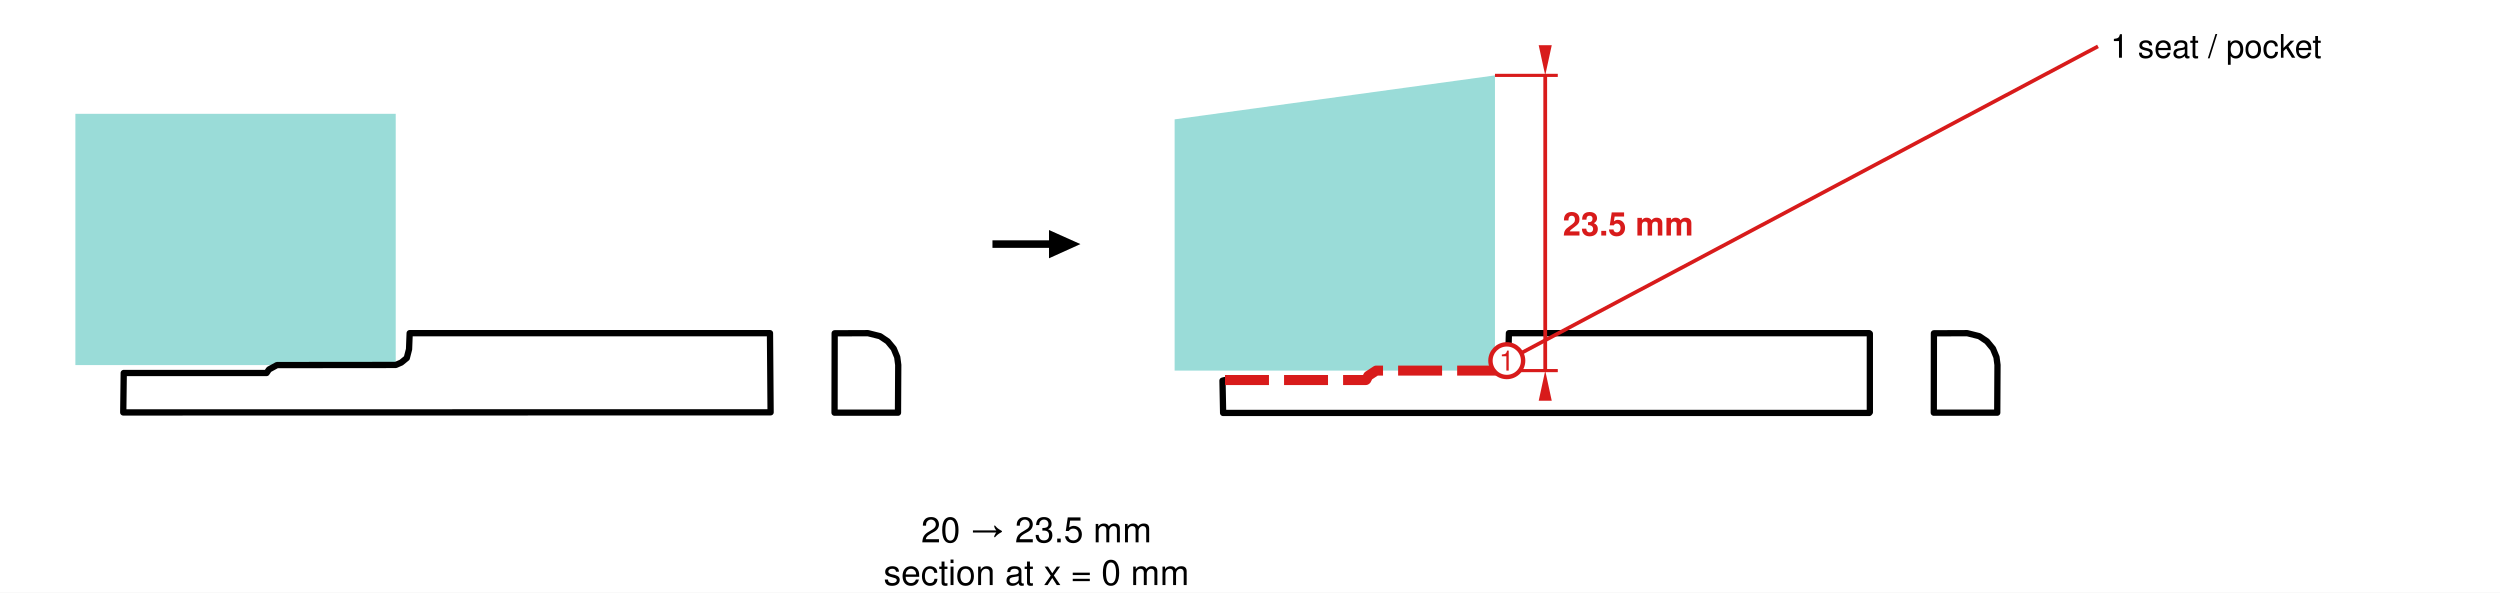
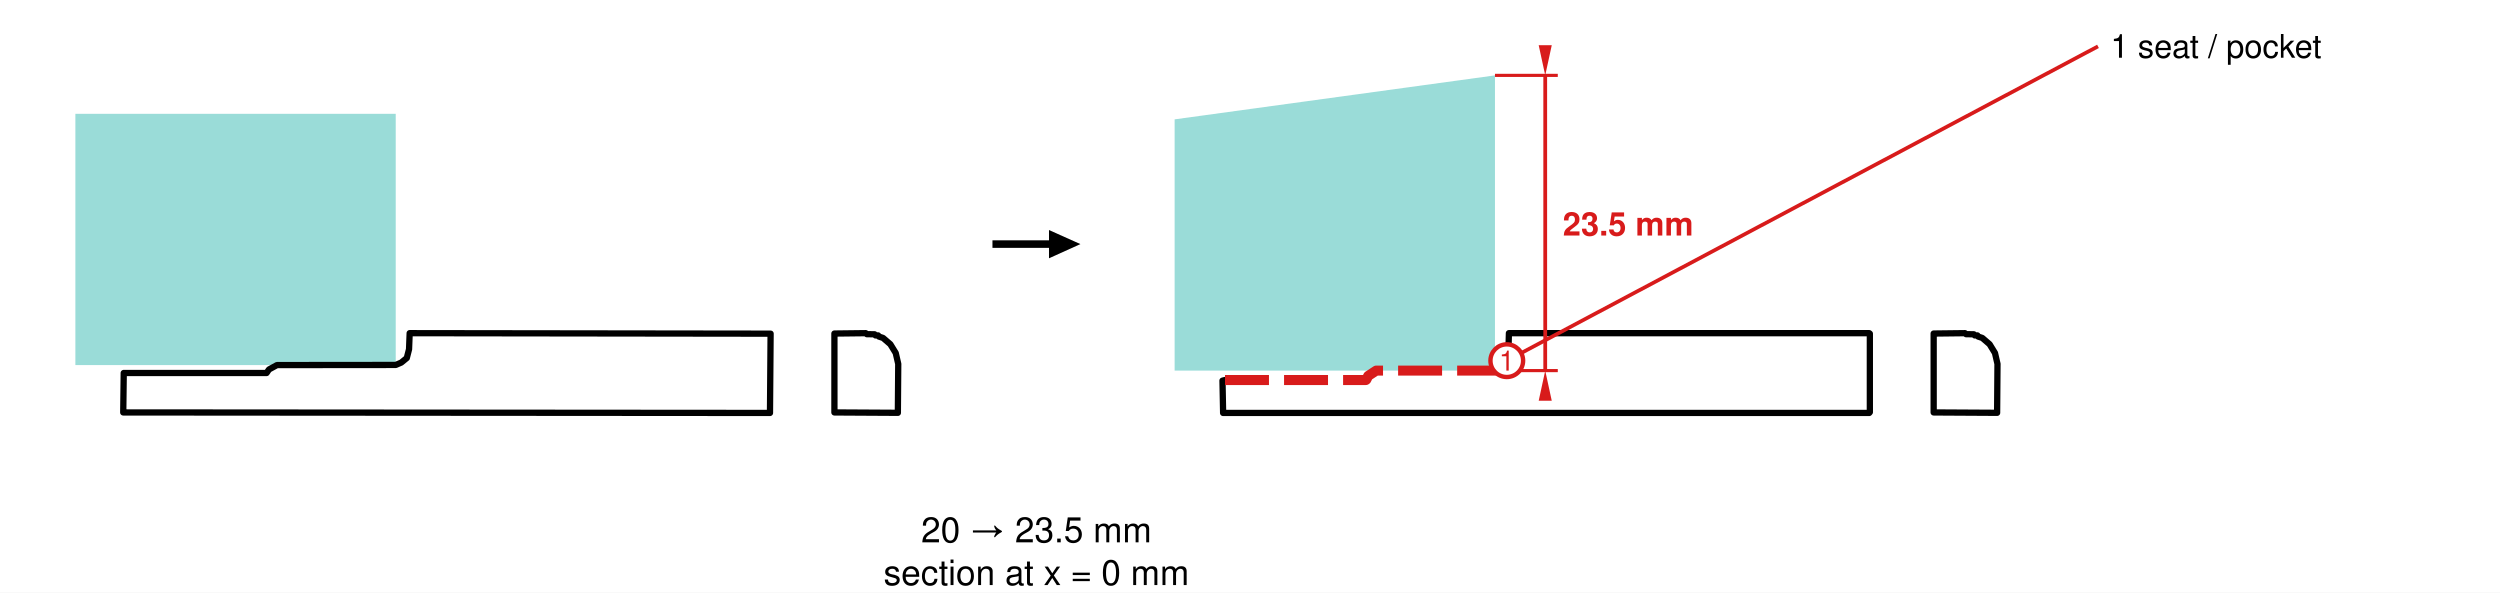
<svg xmlns="http://www.w3.org/2000/svg" width="199.00mm" height="47.17mm" viewBox="0 0 199.00 47.17" role="img">
  <rect width="199.00" height="47.17" fill="white" />
  <g class="panel" id="before">
    <path d="M 6.00 9.06 L 31.50 9.06 L 31.50 29.06 L 6.00 29.06 L 6.00 9.06 Z" fill="#20b2aa" fill-rule="evenodd" fill-opacity="0.45" stroke="none" />
-     <path d="M 71.50 29.05 L 71.48 32.85 L 66.43 32.85 L 66.44 26.53 L 69.09 26.52 L 70.05 26.76 L 70.66 27.17 L 71.14 27.75 L 71.42 28.43 L 71.50 29.05 Z" fill="none" stroke="#000" stroke-width="0.5" stroke-linejoin="round" stroke-linecap="round" />
-     <path d="M 21.22 29.69 L 21.41 29.41 L 22.05 29.06 L 31.50 29.05 L 31.94 28.86 L 32.38 28.50 L 32.56 27.80 L 32.61 26.52 L 61.29 26.52 L 61.34 32.82 L 9.81 32.83 L 9.85 29.69 L 21.22 29.69 Z" fill="none" stroke="#000" stroke-width="0.5" stroke-linejoin="round" stroke-linecap="round" />
+     <path d="M 68.91 26.52 L 69.00 26.60 L 69.62 26.61 L 69.69 26.70 L 69.90 26.70 L 69.96 26.79 L 70.29 26.90 L 70.87 27.40 L 71.30 28.10 L 71.50 28.97 L 71.47 32.86 L 66.42 32.83 L 66.42 26.55 L 68.91 26.52 Z" fill="none" stroke="#000" stroke-width="0.5" stroke-linejoin="round" stroke-linecap="round" />
+     <path d="M 21.22 29.69 L 21.41 29.41 L 22.05 29.06 L 31.50 29.05 L 31.94 28.86 L 32.38 28.50 L 32.56 27.80 L 32.61 26.52 L 61.34 26.56 L 61.29 32.87 L 9.81 32.83 L 9.85 29.69 L 21.22 29.69 Z" fill="none" stroke="#000" stroke-width="0.5" stroke-linejoin="round" stroke-linecap="round" />
  </g>
  <g class="arrow">
    <line x1="79.00" y1="19.43" x2="83.50" y2="19.43" stroke="#000" stroke-width="0.6" />
    <polygon points="86.00,19.43 83.50,18.31 83.50,20.56" fill="#000" />
    <text x="82.50" y="43.17" font-family="Helvetica, Arial, sans-serif" font-size="2.80" text-anchor="middle" fill="#000">20 → 23.5 mm</text>
    <text x="82.50" y="46.57" font-family="Helvetica, Arial, sans-serif" font-size="2.80" text-anchor="middle" fill="#000">section at x = 0 mm</text>
  </g>
  <g class="panel" id="after" transform="translate(87.50 0)">
    <path d="M 6.00 9.50 L 31.50 6.00 L 31.50 29.50 L 6.00 29.50 L 6.00 9.50 Z" fill="#20b2aa" fill-rule="evenodd" fill-opacity="0.45" stroke="none" />
-     <path d="M 71.50 29.05 L 71.48 32.85 L 66.43 32.85 L 66.44 26.53 L 69.09 26.52 L 70.05 26.76 L 70.66 27.17 L 71.14 27.75 L 71.42 28.43 L 71.50 29.05 Z" fill="none" stroke="#000" stroke-width="0.5" stroke-linejoin="round" stroke-linecap="round" />
+     <path d="M 68.91 26.52 L 69.00 26.60 L 69.62 26.61 L 69.69 26.70 L 69.90 26.70 L 69.96 26.79 L 70.29 26.90 L 70.87 27.40 L 71.30 28.10 L 71.50 28.97 L 71.47 32.86 L 66.42 32.83 L 66.42 26.55 L 68.91 26.52 Z" fill="none" stroke="#000" stroke-width="0.5" stroke-linejoin="round" stroke-linecap="round" />
    <path d="M 32.44 28.71 L 32.56 28.25 L 32.61 26.52 L 61.29 26.52 L 61.34 26.56 L 61.34 32.81 L 61.29 32.87 L 9.86 32.87 L 9.81 30.30 L 10.01 30.25" fill="none" stroke="#000" stroke-width="0.5" stroke-linejoin="round" stroke-linecap="round" />
    <path d="M 10.01 30.25 L 21.22 30.25 L 21.26 30.22 L 21.41 29.92 L 22.05 29.50 L 31.50 29.50 L 31.94 29.30 L 32.38 28.94 L 32.44 28.71" fill="none" stroke="#d81b1b" stroke-width="0.8" stroke-linecap="butt" stroke-linejoin="round" stroke-dasharray="3.5,1.2" />
    <g class="dimension">
      <line x1="31.50" y1="6.00" x2="36.50" y2="6.00" stroke="#d81b1b" stroke-width="0.25" />
      <line x1="31.50" y1="29.50" x2="36.50" y2="29.50" stroke="#d81b1b" stroke-width="0.25" />
      <line x1="35.50" y1="6.00" x2="35.50" y2="29.50" stroke="#d81b1b" stroke-width="0.3" />
      <polygon points="35.50,6.00 34.98,3.60 36.02,3.60" fill="#d81b1b" />
      <polygon points="35.50,29.50 34.98,31.90 36.02,31.90" fill="#d81b1b" />
      <text x="36.90" y="18.75" font-family="Helvetica, Arial, sans-serif" font-size="2.6" font-weight="bold" text-anchor="start" fill="white" stroke="white" stroke-width="0.8" stroke-linejoin="round">23.5 mm</text>
      <text x="36.90" y="18.75" font-family="Helvetica, Arial, sans-serif" font-size="2.6" font-weight="bold" text-anchor="start" fill="#d81b1b">23.5 mm</text>
    </g>
    <circle cx="32.44" cy="28.71" r="1.3" fill="white" stroke="#d81b1b" stroke-width="0.35" />
    <text x="32.44" y="29.50" font-family="Helvetica, Arial, sans-serif" font-size="2.20" text-anchor="middle" fill="#d81b1b">1</text>
  </g>
  <g class="key">
    <text x="168.00" y="4.60" font-family="Helvetica, Arial, sans-serif" font-size="2.60" text-anchor="start" fill="#000">1 seat / pocket</text>
  </g>
  <g class="leaders">
    <line x1="121.09" y1="28.10" x2="167.00" y2="3.69" stroke="#d81b1b" stroke-width="0.3" />
  </g>
</svg>
